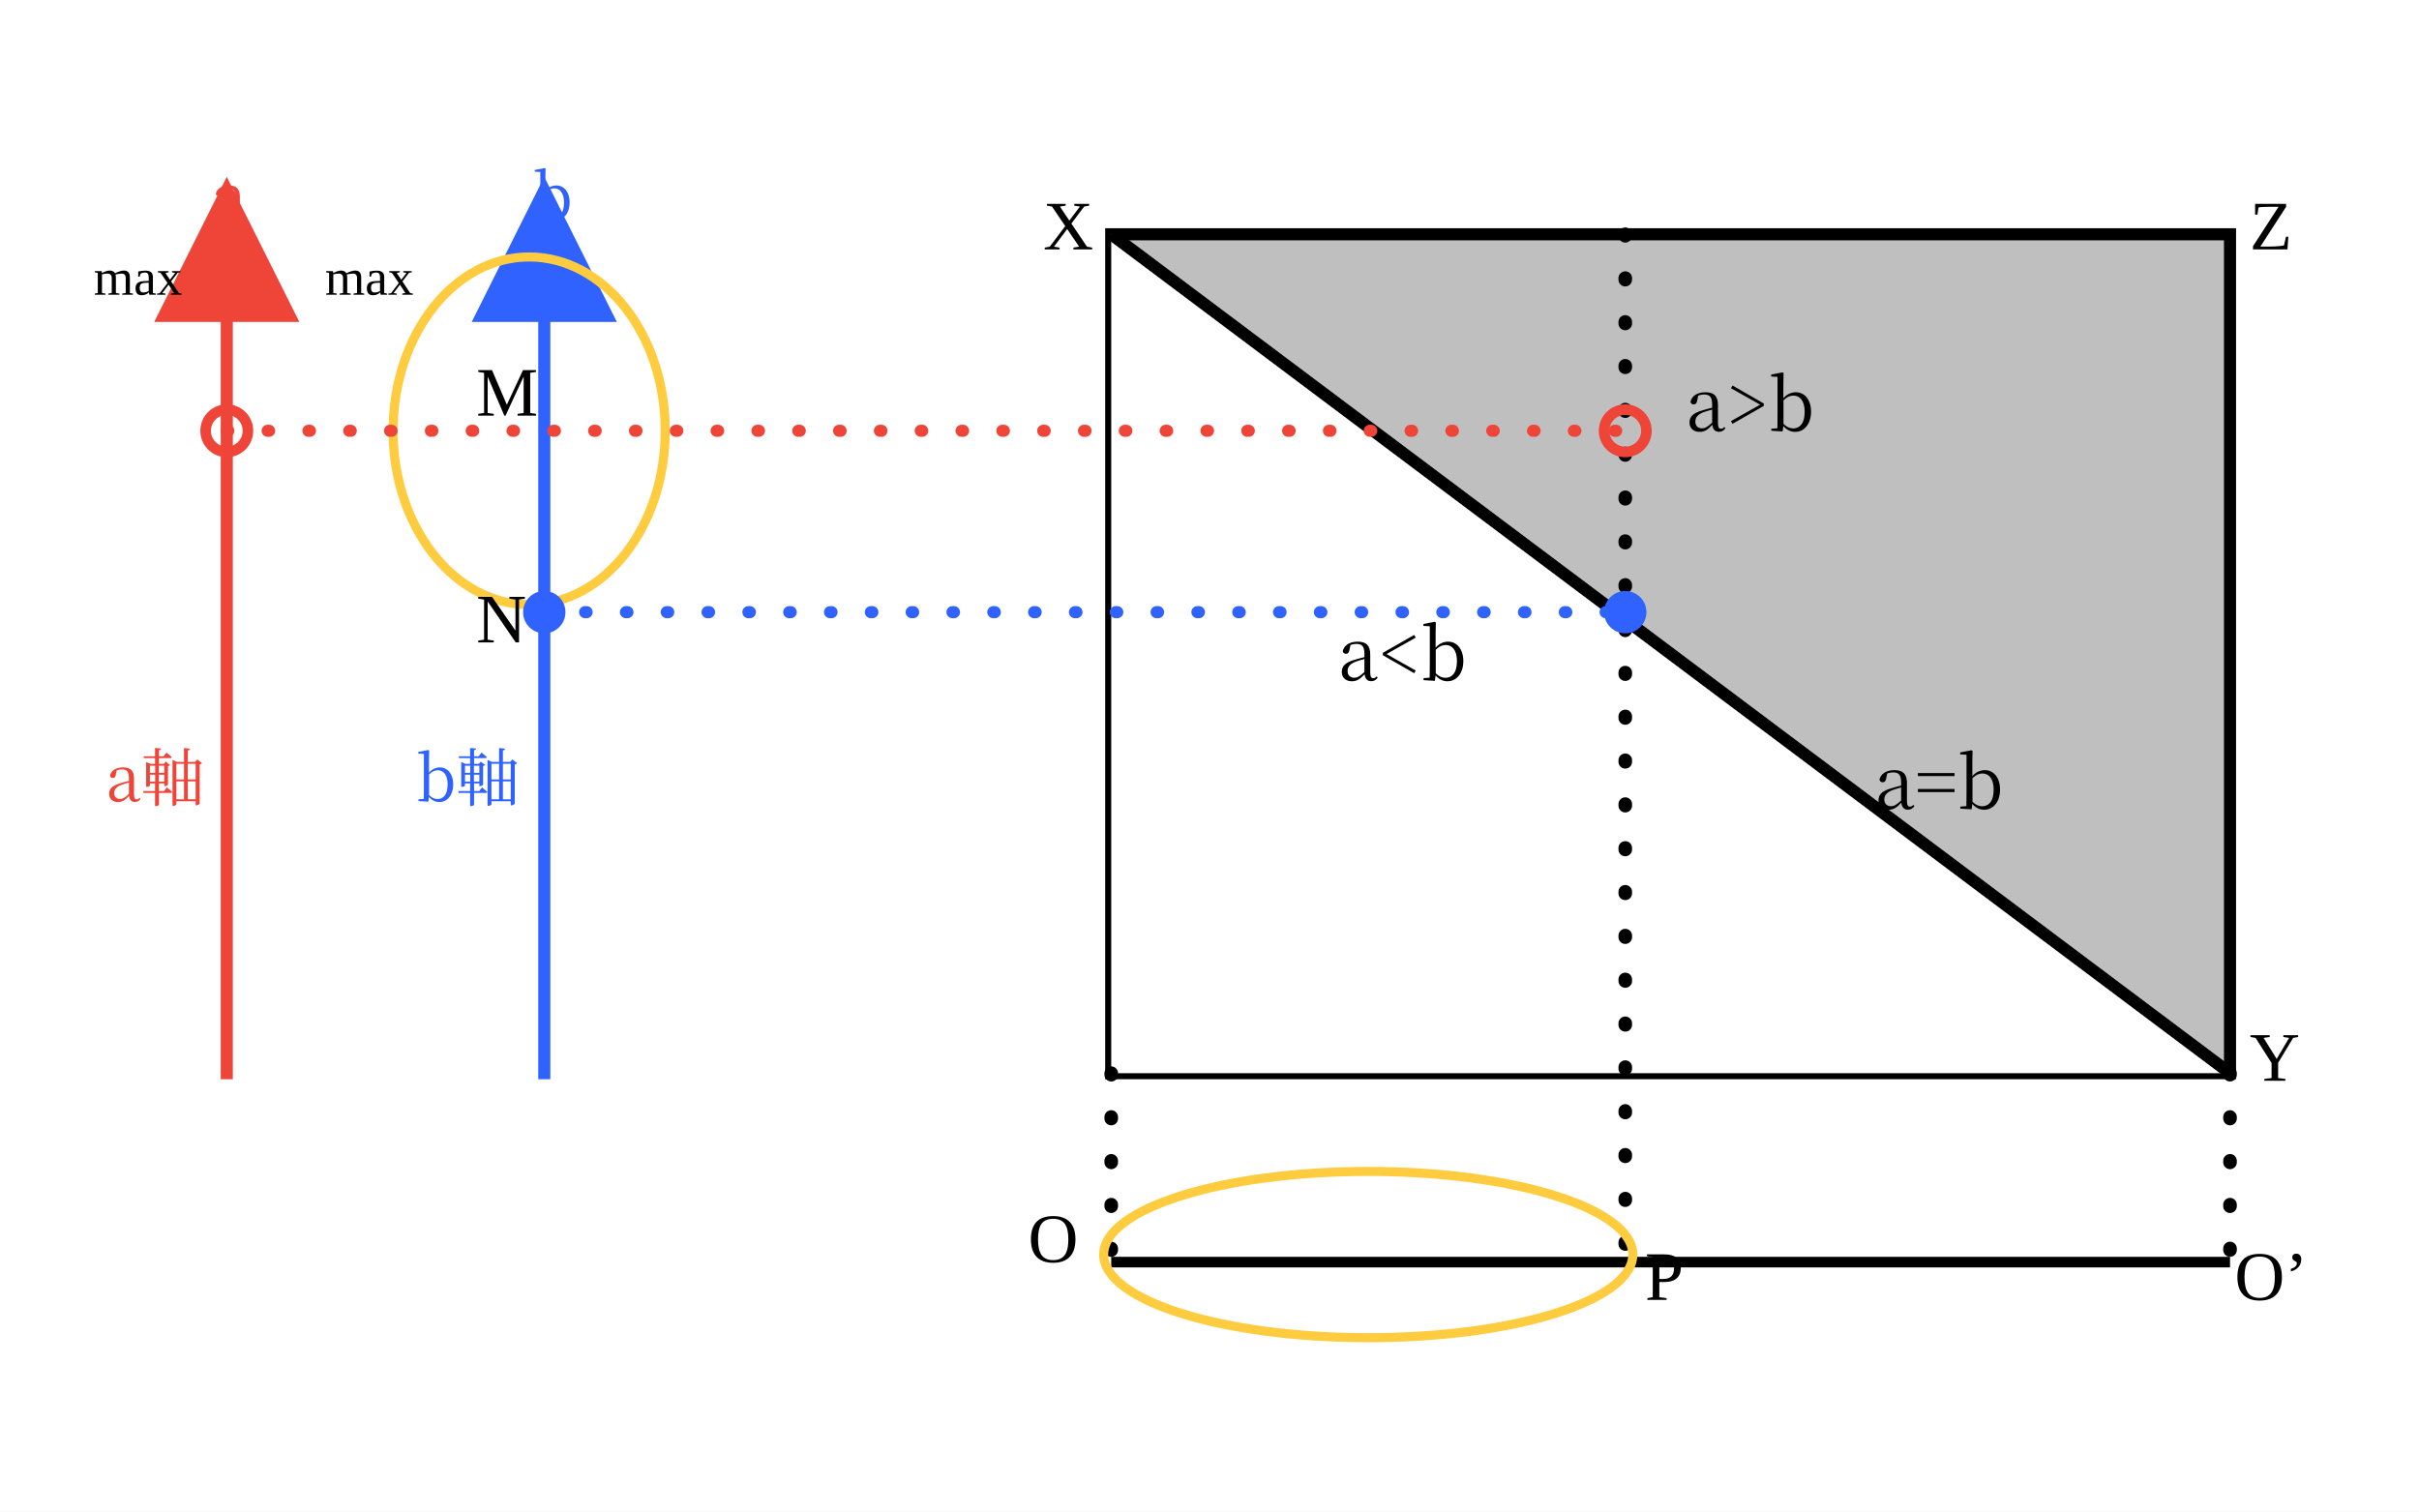
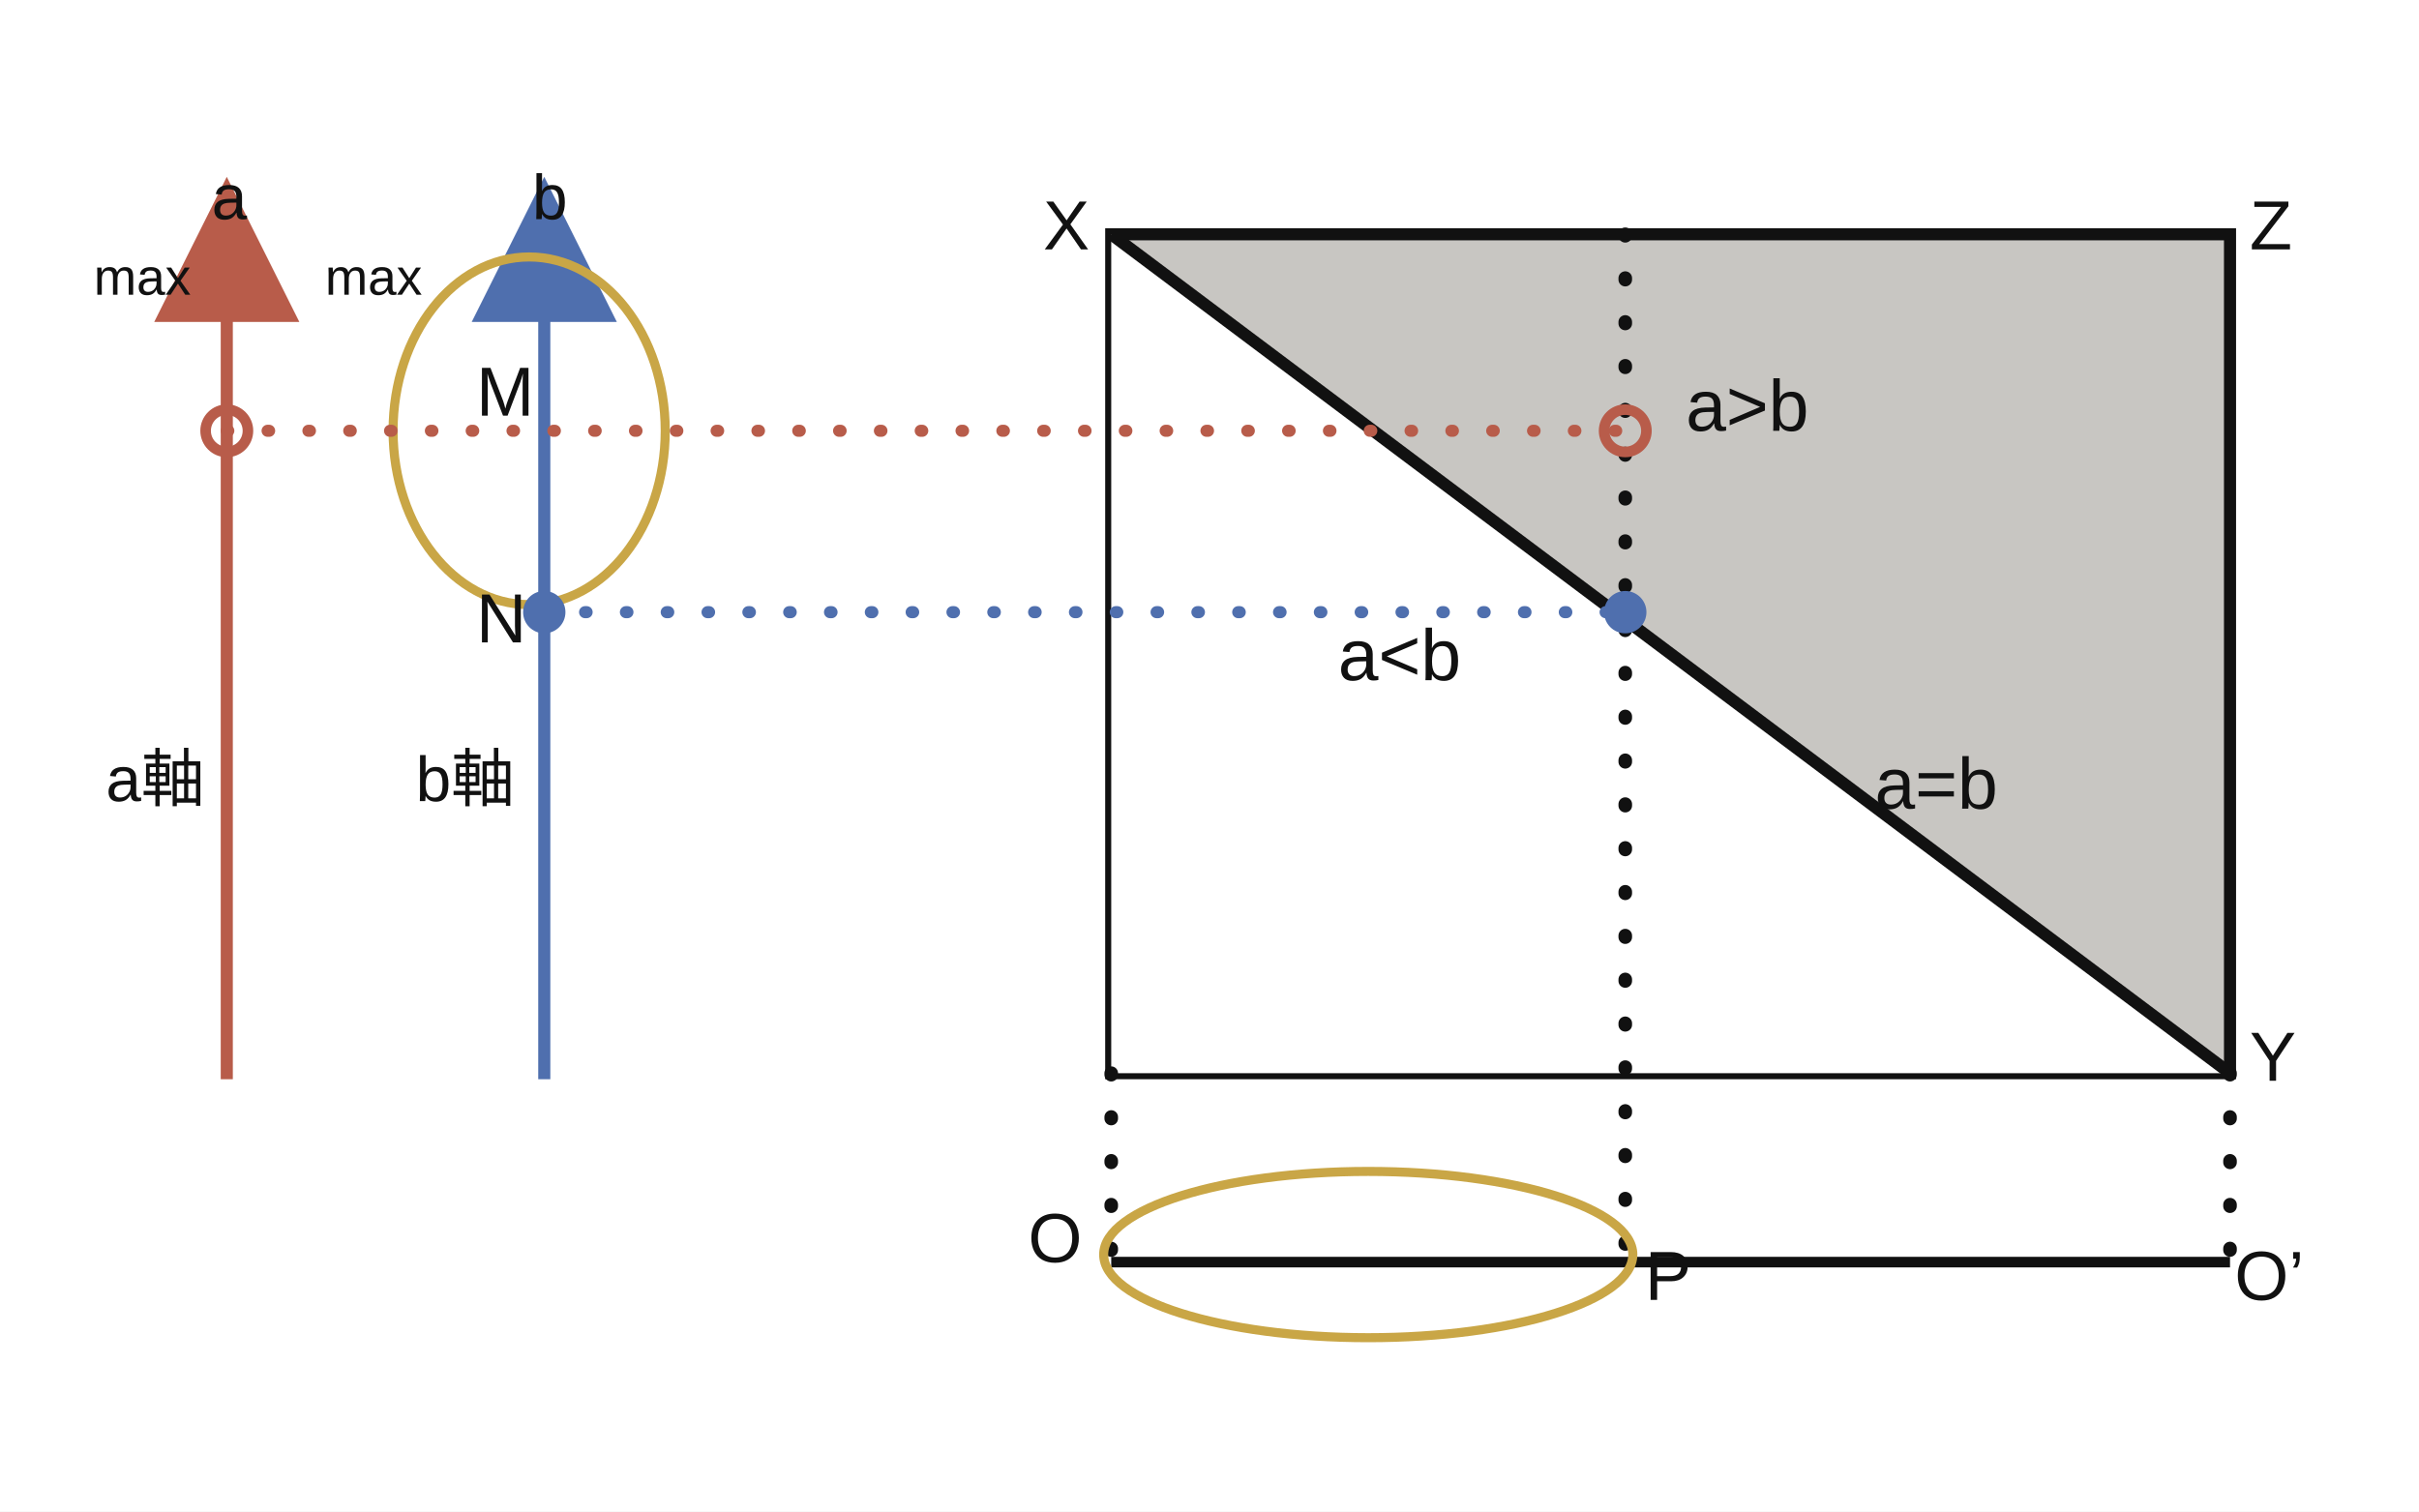
<svg xmlns="http://www.w3.org/2000/svg" viewBox="0 0 1600 1000" role="img" aria-labelledby="title desc">
  <rect width="100%" height="100%" fill="#ffffff" />
  <defs>
    <marker id="arrow-red" markerWidth="12" markerHeight="12" refX="6" refY="6" orient="auto-start-reverse">
-       <path d="M0,0 L12,6 L0,12 Z" fill="#ef4438" />
+       <path d="M0,0 L12,6 L0,12 Z" fill="#b85c4a" />
    </marker>
    <marker id="arrow-blue" markerWidth="12" markerHeight="12" refX="6" refY="6" orient="auto-start-reverse">
-       <path d="M0,0 L12,6 L0,12 Z" fill="#2f62ff" />
+       <path d="M0,0 L12,6 L0,12 Z" fill="#4f6fae" />
    </marker>
    <style>
      .axis { stroke-width: 8; stroke-linecap: square; }
-       .frame { stroke: #000; stroke-width: 8; fill: none; }
-       .thin { stroke: #000; stroke-width: 7; fill: none; }
-       .dash-black { stroke: #000; stroke-width: 9; stroke-linecap: round; stroke-dasharray: 1 28; }
-       .dash-red { stroke: #ef4438; stroke-width: 8; stroke-linecap: round; stroke-dasharray: 1 26; }
-       .dash-blue { stroke: #2f62ff; stroke-width: 8; stroke-linecap: round; stroke-dasharray: 1 26; }
-       .diag { stroke: #000; stroke-width: 8; }
-       .label { font-family: 'Hiragino Mincho ProN', 'Yu Mincho', 'Noto Serif CJK JP', serif; font-size: 46px; fill: #000; }
-       .biglabel { font-family: 'Hiragino Mincho ProN', 'Yu Mincho', 'Noto Serif CJK JP', serif; font-size: 48px; fill: #000; }
-       .axis-label { font-family: 'Hiragino Mincho ProN', 'Yu Mincho', 'Noto Serif CJK JP', serif; font-size: 42px; }
-       .small { font-family: Georgia, 'Times New Roman', serif; font-size: 46px; fill: #000; }
-       .max { font-family: Georgia, 'Times New Roman', serif; font-size: 34px; fill: #000; }
+       .frame { stroke: #111; stroke-width: 8; fill: none; }
+       .thin { stroke: #111; stroke-width: 7; fill: none; }
+       .dash-black { stroke: #111; stroke-width: 9; stroke-linecap: round; stroke-dasharray: 1 28; }
+       .dash-red { stroke: #b85c4a; stroke-width: 8; stroke-linecap: round; stroke-dasharray: 1 26; }
+       .dash-blue { stroke: #4f6fae; stroke-width: 8; stroke-linecap: round; stroke-dasharray: 1 26; }
+       .diag { stroke: #111; stroke-width: 8; }
+       .label,
+       .biglabel,
+       .axis-label,
+       .small,
+       .max { font-family: 'Gill Sans', 'Gill Sans MT', 'Avenir Next', 'Helvetica Neue', Arial, sans-serif; fill: #111; }
+       .label { font-size: 46px; }
+       .biglabel { font-size: 48px; }
+       .axis-label { font-size: 42px; }
+       .small { font-size: 46px; }
+       .max { font-size: 34px; }
    </style>
  </defs>
-   <line x1="150" y1="710" x2="150" y2="165" stroke="#ef4438" class="axis" marker-end="url(#arrow-red)" />
-   <line x1="360" y1="710" x2="360" y2="165" stroke="#2f62ff" class="axis" marker-end="url(#arrow-blue)" />
-   <text x="140" y="145" class="axis-label" fill="#ef4438">a</text>
-   <text x="352" y="145" class="axis-label" fill="#2f62ff">b</text>
+   <line x1="150" y1="710" x2="150" y2="165" stroke="#b85c4a" class="axis" marker-end="url(#arrow-red)" />
+   <line x1="360" y1="710" x2="360" y2="165" stroke="#4f6fae" class="axis" marker-end="url(#arrow-blue)" />
+   <text x="140" y="145" class="axis-label" fill="#b85c4a">a</text>
+   <text x="352" y="145" class="axis-label" fill="#4f6fae">b</text>
  <text x="62" y="195" class="max">max</text>
  <text x="215" y="195" class="max">max</text>
-   <text x="70" y="530" class="axis-label" fill="#ef4438">a軸</text>
-   <text x="275" y="530" class="axis-label" fill="#2f62ff">b軸</text>
-   <ellipse cx="350" cy="285" rx="90" ry="115" fill="none" stroke="#ffcc3f" stroke-width="6" />
+   <text x="70" y="530" class="axis-label" fill="#b85c4a">a軸</text>
+   <text x="275" y="530" class="axis-label" fill="#4f6fae">b軸</text>
+   <ellipse cx="350" cy="285" rx="90" ry="115" fill="none" stroke="#c9a646" stroke-width="6" />
  <text x="315" y="275" class="small">M</text>
  <text x="315" y="425" class="small">N</text>
-   <rect x="735" y="155" width="740" height="555" fill="#bfbfbf" />
+   <rect x="735" y="155" width="740" height="555" fill="#c8c6c2" />
  <rect x="735" y="155" width="740" height="555" class="frame" />
  <polygon points="735,155 735,710 1475,710" fill="#ffffff" />
  <line x1="735" y1="155" x2="1475" y2="710" class="diag" />
  <line x1="150" y1="285" x2="1075" y2="285" class="dash-red" />
  <line x1="360" y1="405" x2="1075" y2="405" class="dash-blue" />
  <line x1="1075" y1="155" x2="1075" y2="835" class="dash-black" />
  <line x1="735" y1="710" x2="735" y2="835" class="dash-black" />
  <line x1="1475" y1="710" x2="1475" y2="835" class="dash-black" />
-   <circle cx="150" cy="285" r="14" fill="none" stroke="#ef4438" stroke-width="7" />
-   <circle cx="1075" cy="285" r="14" fill="none" stroke="#ef4438" stroke-width="7" />
-   <circle cx="360" cy="405" r="14" fill="#2f62ff" />
-   <circle cx="1075" cy="405" r="14" fill="#2f62ff" />
+   <circle cx="150" cy="285" r="14" fill="none" stroke="#b85c4a" stroke-width="7" />
+   <circle cx="1075" cy="285" r="14" fill="none" stroke="#b85c4a" stroke-width="7" />
+   <circle cx="360" cy="405" r="14" fill="#4f6fae" />
+   <circle cx="1075" cy="405" r="14" fill="#4f6fae" />
  <text x="885" y="450" class="biglabel">a&lt;b</text>
  <text x="1115" y="285" class="biglabel">a&gt;b</text>
  <text x="1240" y="535" class="biglabel">a=b</text>
  <text x="690" y="165" class="small">X</text>
  <text x="1488" y="165" class="small">Z</text>
  <text x="1488" y="715" class="small">Y</text>
  <text x="680" y="835" class="small">O</text>
  <text x="1088" y="860" class="small">P</text>
  <text x="1478" y="860" class="small">O’</text>
  <line x1="735" y1="835" x2="1475" y2="835" class="thin" />
-   <ellipse cx="905" cy="830" rx="175" ry="55" fill="none" stroke="#ffcc3f" stroke-width="6" />
+   <ellipse cx="905" cy="830" rx="175" ry="55" fill="none" stroke="#c9a646" stroke-width="6" />
</svg>
